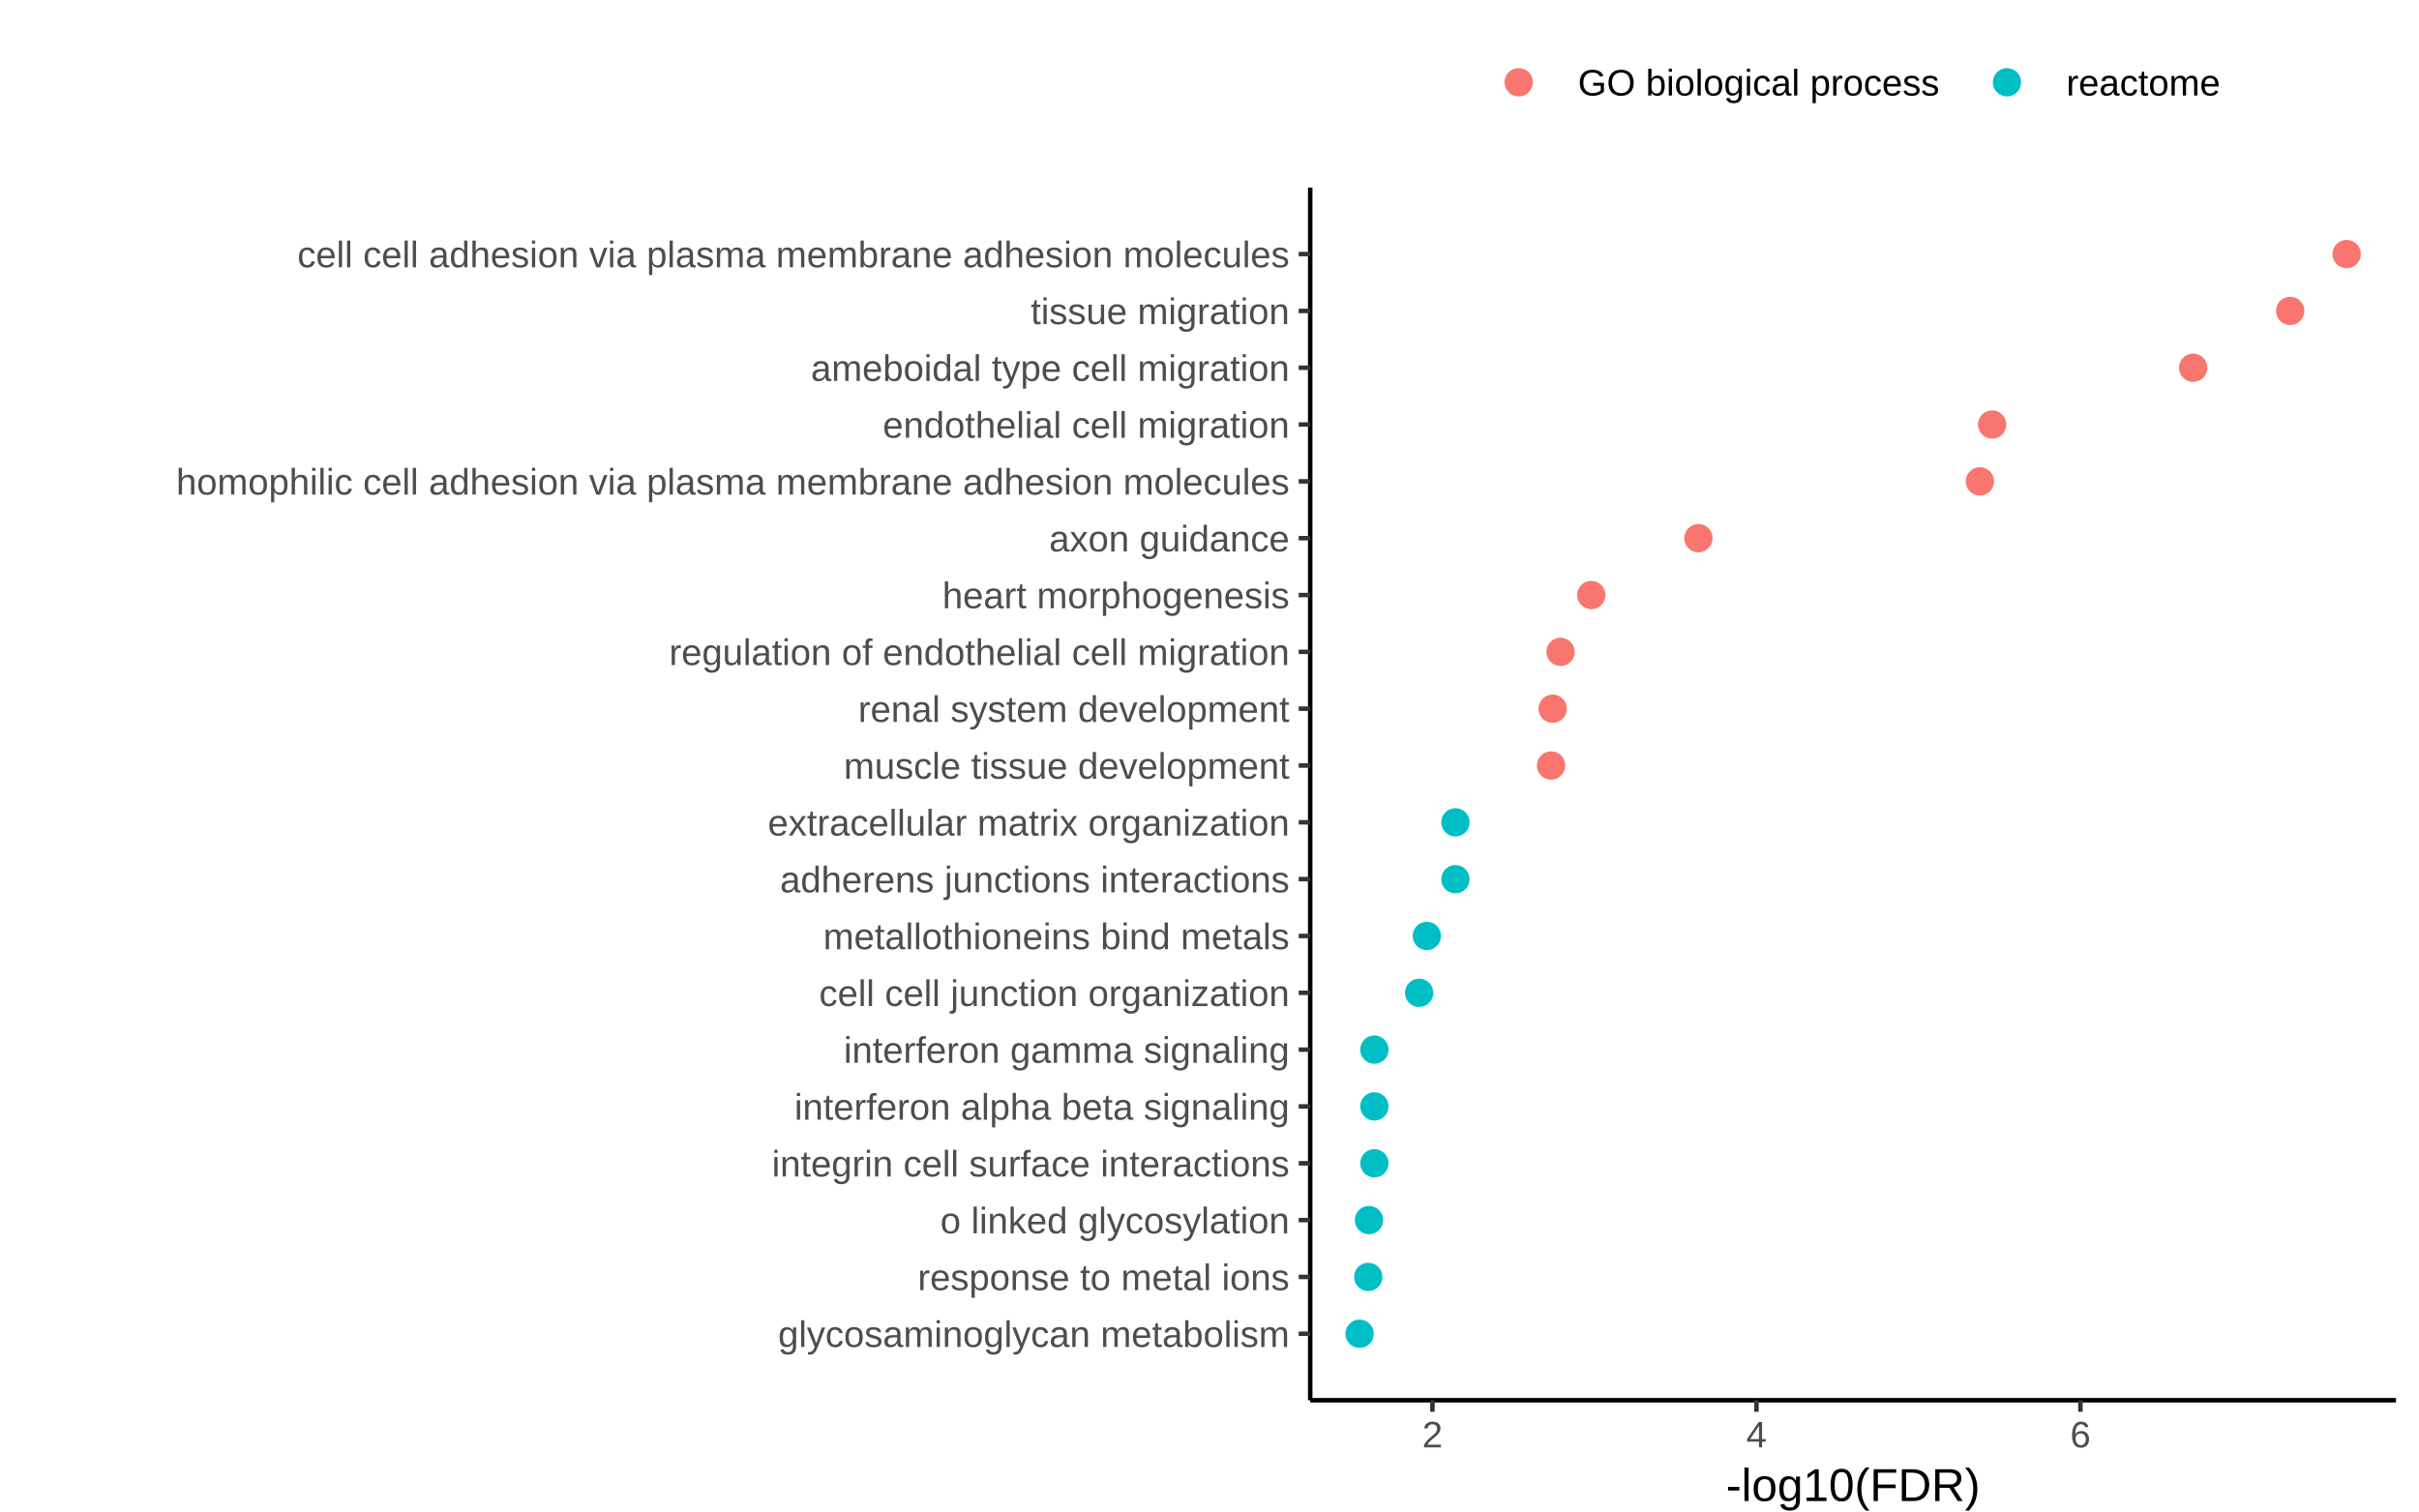
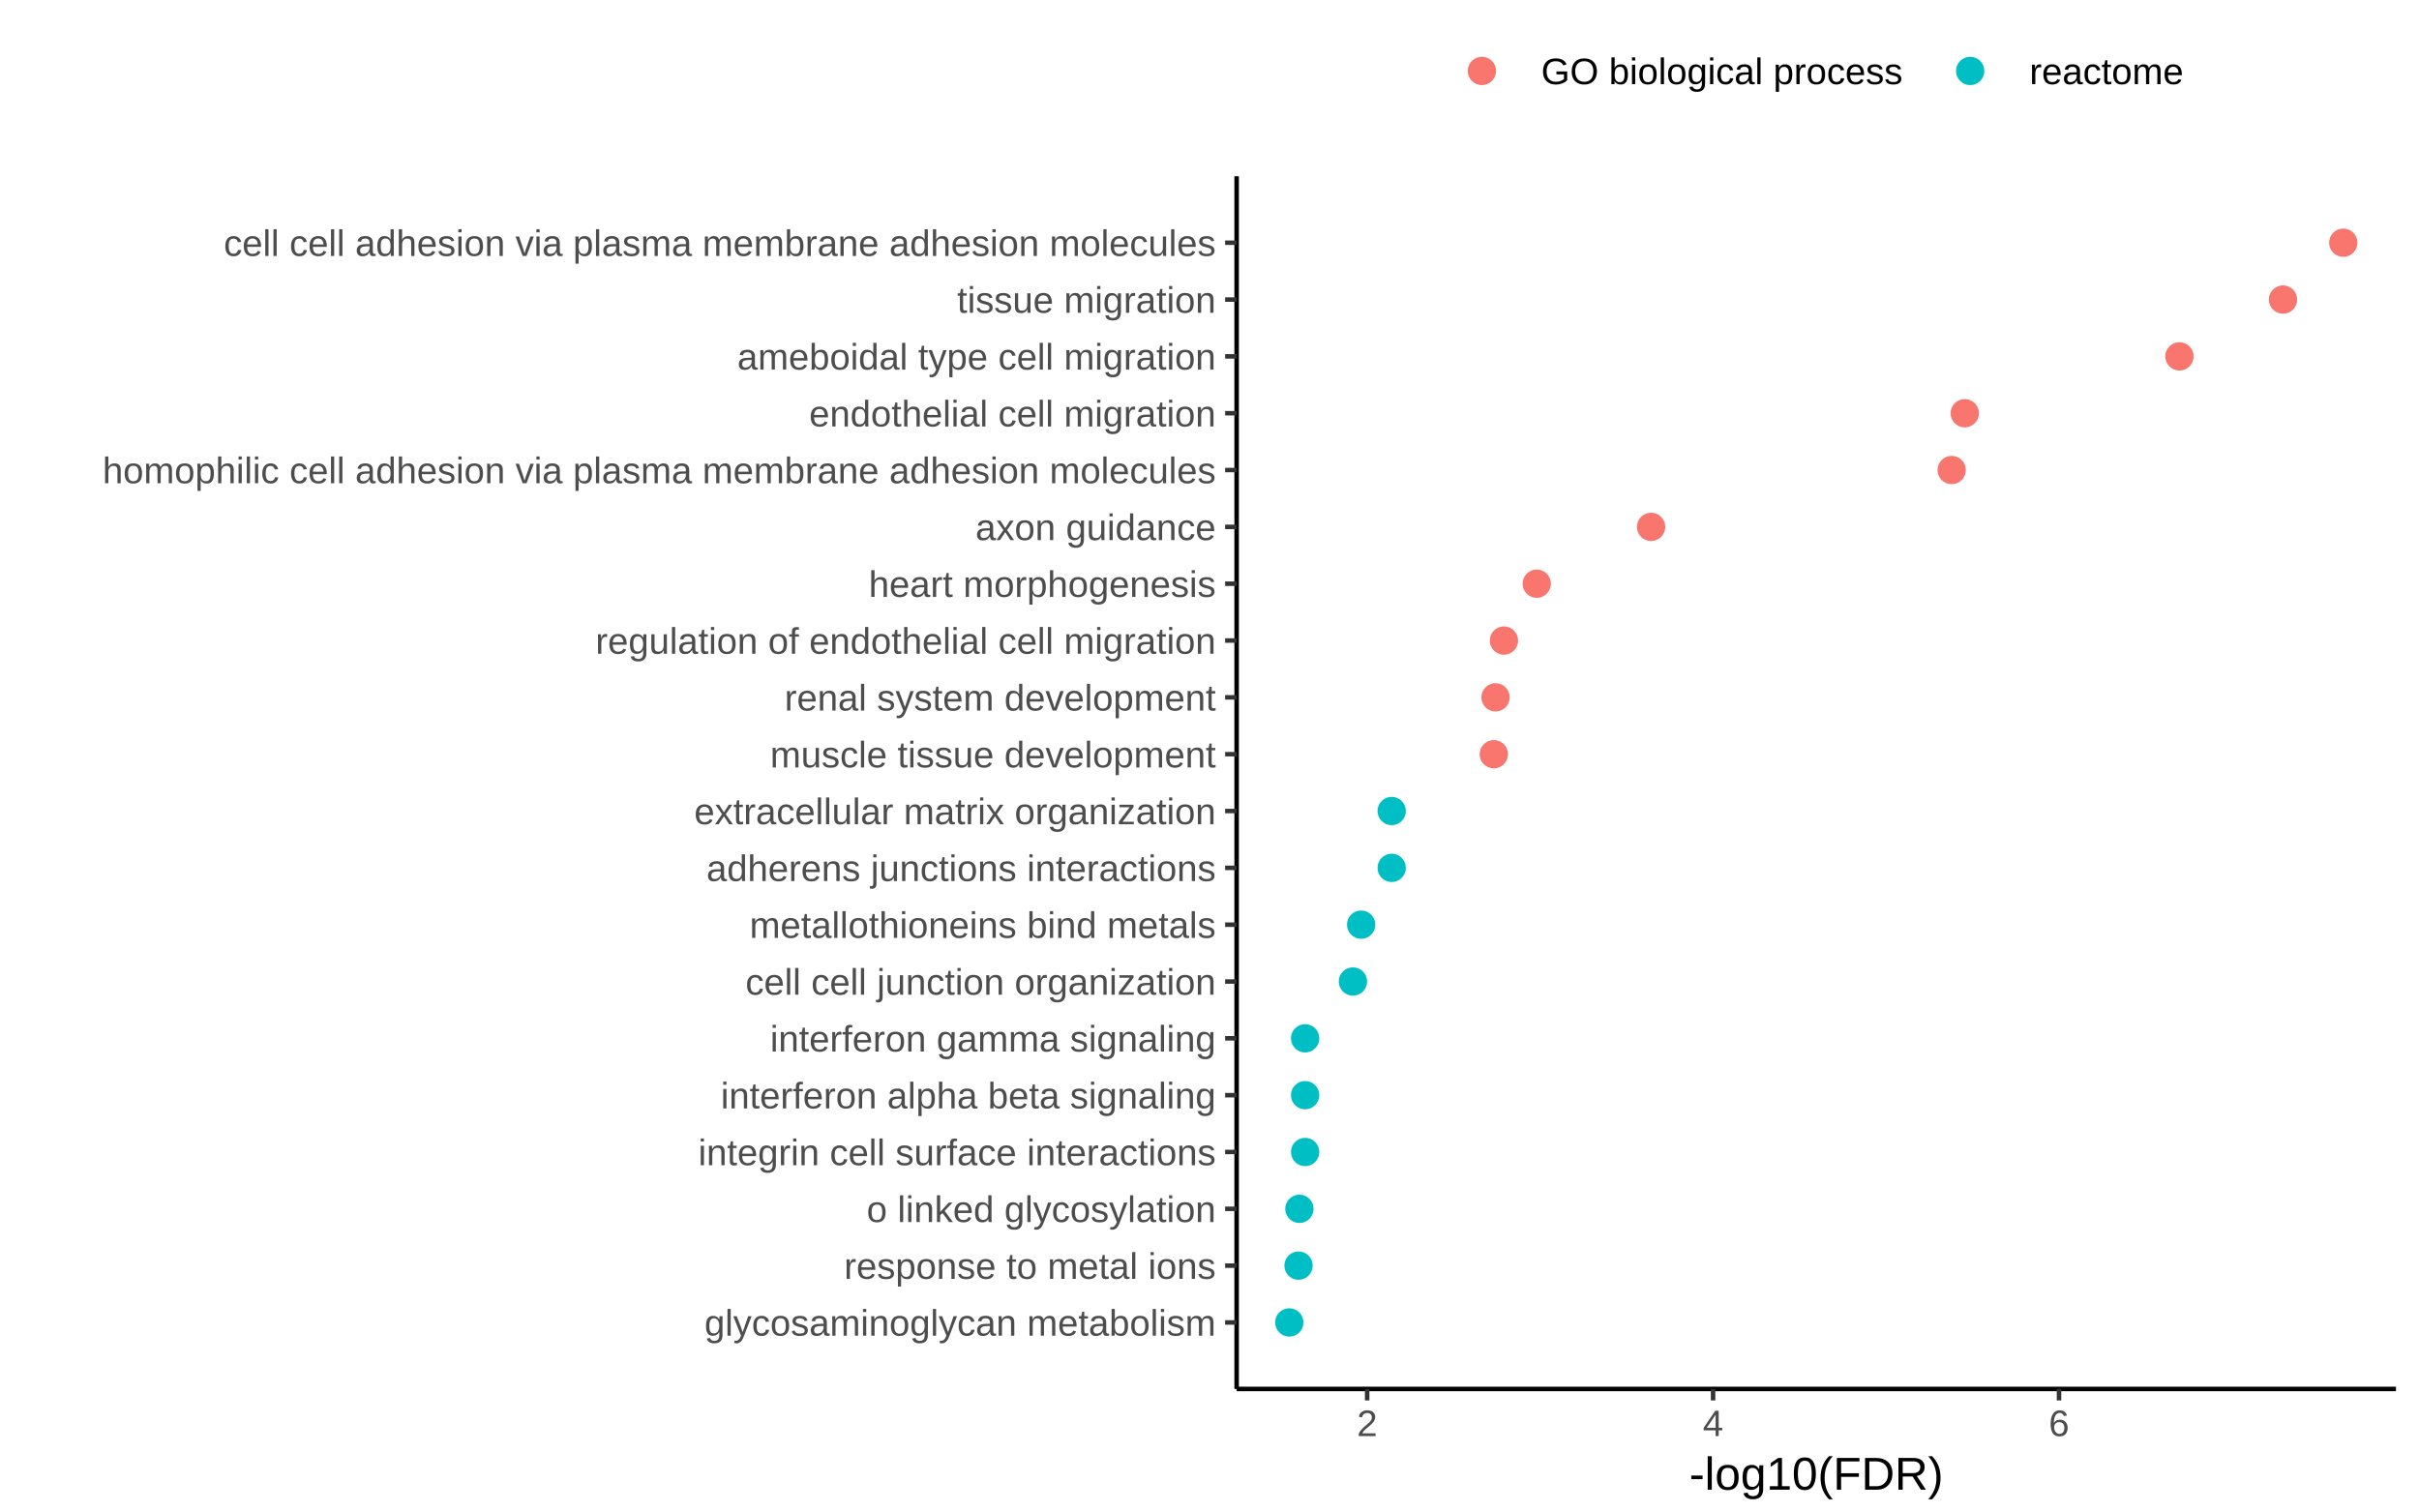
- <svg xmlns="http://www.w3.org/2000/svg" class="svglite" width="576.00pt" height="360.00pt" viewBox="0 0 576.00 360.00">
-   <defs>
-     <style type="text/css">
+ <svg xmlns="http://www.w3.org/2000/svg" width="576.00pt" height="360.00pt" viewBox="0 0 576.00 360.00">
+   <g class="svglite">
+     <defs>
+       <style type="text/css">
    .svglite line, .svglite polyline, .svglite polygon, .svglite path, .svglite rect, .svglite circle {
      fill: none;
      stroke: #000000;
      stroke-linecap: round;
      stroke-linejoin: round;
      stroke-miterlimit: 10.00;
    }
    .svglite text {
      white-space: pre;
    }
+     .svglite g.glyphgroup path {
+       fill: inherit;
+       stroke: none;
+     }
  </style>
-   </defs>
-   <rect width="100%" height="100%" style="stroke: none; fill: none;" />
-   <defs>
-     <clipPath id="cpMC4wMHw1NzYuMDB8MC4wMHwzNjAuMDA=">
-       <rect x="0.00" y="0.00" width="576.00" height="360.00" />
-     </clipPath>
-   </defs>
-   <g clip-path="url(#cpMC4wMHw1NzYuMDB8MC4wMHwzNjAuMDA=)">
-     <rect x="0.00" y="0.00" width="576.00" height="365.40" style="stroke-width: 1.07; stroke: none;" />
-   </g>
-   <defs>
-     <clipPath id="cpMzExLjk4fDU3MC41Mnw0NC42OHwzMzMuNTA=">
-       <rect x="311.98" y="44.68" width="258.54" height="288.82" />
-     </clipPath>
-   </defs>
-   <g clip-path="url(#cpMzExLjk4fDU3MC41Mnw0NC42OHwzMzMuNTA=)">
-     <rect x="311.98" y="44.68" width="258.54" height="288.82" style="stroke-width: 1.07; stroke: none;" />
-     <circle cx="323.74" cy="317.66" r="3.02" style="stroke-width: 0.71; stroke: #00BFC4; fill: #00BFC4;" />
-     <circle cx="325.80" cy="304.13" r="3.02" style="stroke-width: 0.71; stroke: #00BFC4; fill: #00BFC4;" />
-     <circle cx="325.98" cy="290.59" r="3.02" style="stroke-width: 0.71; stroke: #00BFC4; fill: #00BFC4;" />
-     <circle cx="327.26" cy="277.06" r="3.02" style="stroke-width: 0.71; stroke: #00BFC4; fill: #00BFC4;" />
-     <circle cx="327.26" cy="263.52" r="3.02" style="stroke-width: 0.71; stroke: #00BFC4; fill: #00BFC4;" />
-     <circle cx="327.26" cy="249.99" r="3.02" style="stroke-width: 0.71; stroke: #00BFC4; fill: #00BFC4;" />
-     <circle cx="337.92" cy="236.46" r="3.02" style="stroke-width: 0.71; stroke: #00BFC4; fill: #00BFC4;" />
-     <circle cx="339.75" cy="222.92" r="3.02" style="stroke-width: 0.71; stroke: #00BFC4; fill: #00BFC4;" />
-     <circle cx="346.56" cy="209.39" r="3.02" style="stroke-width: 0.71; stroke: #00BFC4; fill: #00BFC4;" />
-     <circle cx="346.56" cy="195.85" r="3.02" style="stroke-width: 0.71; stroke: #00BFC4; fill: #00BFC4;" />
-     <circle cx="369.34" cy="182.32" r="3.02" style="stroke-width: 0.71; stroke: #F8766D; fill: #F8766D;" />
-     <circle cx="369.72" cy="168.79" r="3.02" style="stroke-width: 0.71; stroke: #F8766D; fill: #F8766D;" />
-     <circle cx="371.59" cy="155.25" r="3.02" style="stroke-width: 0.71; stroke: #F8766D; fill: #F8766D;" />
-     <circle cx="378.91" cy="141.72" r="3.02" style="stroke-width: 0.71; stroke: #F8766D; fill: #F8766D;" />
-     <circle cx="404.42" cy="128.18" r="3.02" style="stroke-width: 0.71; stroke: #F8766D; fill: #F8766D;" />
-     <circle cx="471.44" cy="114.65" r="3.02" style="stroke-width: 0.71; stroke: #F8766D; fill: #F8766D;" />
-     <circle cx="474.36" cy="101.11" r="3.02" style="stroke-width: 0.71; stroke: #F8766D; fill: #F8766D;" />
-     <circle cx="522.23" cy="87.58" r="3.02" style="stroke-width: 0.71; stroke: #F8766D; fill: #F8766D;" />
-     <circle cx="545.33" cy="74.05" r="3.02" style="stroke-width: 0.71; stroke: #F8766D; fill: #F8766D;" />
-     <circle cx="558.77" cy="60.51" r="3.02" style="stroke-width: 0.71; stroke: #F8766D; fill: #F8766D;" />
-   </g>
-   <g clip-path="url(#cpMC4wMHw1NzYuMDB8MC4wMHwzNjAuMDA=)">
-     <polyline points="311.98,333.50 311.98,44.68 " style="stroke-width: 1.07; stroke-linecap: butt;" />
-     <text x="307.05" y="320.81" text-anchor="end" style="font-size: 8.80px;fill: #4D4D4D; font-family: &quot;Arial&quot;;" textLength="234.05px" lengthAdjust="spacingAndGlyphs">                                              glycosaminoglycan metabolism</text>
-     <text x="307.05" y="307.28" text-anchor="end" style="font-size: 8.80px;fill: #4D4D4D; font-family: &quot;Arial&quot;;" textLength="215.45px" lengthAdjust="spacingAndGlyphs">                                                    response to metal ions</text>
-     <text x="307.05" y="293.75" text-anchor="end" style="font-size: 8.80px;fill: #4D4D4D; font-family: &quot;Arial&quot;;" textLength="210.06px" lengthAdjust="spacingAndGlyphs">                                                    o linked glycosylation</text>
-     <text x="307.05" y="280.21" text-anchor="end" style="font-size: 8.80px;fill: #4D4D4D; font-family: &quot;Arial&quot;;" textLength="218.42px" lengthAdjust="spacingAndGlyphs">                                       integrin cell surface interactions</text>
-     <text x="307.05" y="266.68" text-anchor="end" style="font-size: 8.80px;fill: #4D4D4D; font-family: &quot;Arial&quot;;" textLength="220.41px" lengthAdjust="spacingAndGlyphs">                                          interferon alpha beta signaling</text>
-     <text x="307.05" y="253.14" text-anchor="end" style="font-size: 8.80px;fill: #4D4D4D; font-family: &quot;Arial&quot;;" textLength="223.29px" lengthAdjust="spacingAndGlyphs">                                                interferon gamma signaling</text>
-     <text x="307.05" y="239.61" text-anchor="end" style="font-size: 8.80px;fill: #4D4D4D; font-family: &quot;Arial&quot;;" textLength="214.50px" lengthAdjust="spacingAndGlyphs">                                          cell cell junction organization</text>
-     <text x="307.05" y="226.08" text-anchor="end" style="font-size: 8.80px;fill: #4D4D4D; font-family: &quot;Arial&quot;;" textLength="223.29px" lengthAdjust="spacingAndGlyphs">                                              metallothioneins bind metals</text>
-     <text x="307.05" y="212.54" text-anchor="end" style="font-size: 8.80px;fill: #4D4D4D; font-family: &quot;Arial&quot;;" textLength="223.82px" lengthAdjust="spacingAndGlyphs">                                          adherens junctions interactions</text>
-     <text x="307.05" y="199.01" text-anchor="end" style="font-size: 8.80px;fill: #4D4D4D; font-family: &quot;Arial&quot;;" textLength="221.84px" lengthAdjust="spacingAndGlyphs">                                        extracellular matrix organization</text>
-     <text x="307.05" y="185.47" text-anchor="end" style="font-size: 8.80px;fill: #4D4D4D; font-family: &quot;Arial&quot;;" textLength="225.73px" lengthAdjust="spacingAndGlyphs">                                                 muscle tissue development</text>
-     <text x="307.05" y="171.94" text-anchor="end" style="font-size: 8.80px;fill: #4D4D4D; font-family: &quot;Arial&quot;;" textLength="224.75px" lengthAdjust="spacingAndGlyphs">                                                  renal system development</text>
-     <text x="307.05" y="158.40" text-anchor="end" style="font-size: 8.80px;fill: #4D4D4D; font-family: &quot;Arial&quot;;" textLength="228.25px" lengthAdjust="spacingAndGlyphs">                                 regulation of endothelial cell migration</text>
-     <text x="307.05" y="144.87" text-anchor="end" style="font-size: 8.80px;fill: #4D4D4D; font-family: &quot;Arial&quot;;" textLength="219.36px" lengthAdjust="spacingAndGlyphs">                                                        heart morphogenesis</text>
-     <text x="307.05" y="131.34" text-anchor="end" style="font-size: 8.80px;fill: #4D4D4D; font-family: &quot;Arial&quot;;" textLength="208.58px" lengthAdjust="spacingAndGlyphs">                                                              axon guidance</text>
-     <text x="307.05" y="117.80" text-anchor="end" style="font-size: 8.80px;fill: #4D4D4D; font-family: &quot;Arial&quot;;" textLength="282.18px" lengthAdjust="spacingAndGlyphs">       homophilic cell adhesion via plasma membrane adhesion molecules</text>
-     <text x="307.05" y="104.27" text-anchor="end" style="font-size: 8.80px;fill: #4D4D4D; font-family: &quot;Arial&quot;;" textLength="213.99px" lengthAdjust="spacingAndGlyphs">                                                endothelial cell migration</text>
-     <text x="307.05" y="90.73" text-anchor="end" style="font-size: 8.80px;fill: #4D4D4D; font-family: &quot;Arial&quot;;" textLength="223.78px" lengthAdjust="spacingAndGlyphs">                                             ameboidal type cell migration</text>
-     <text x="307.05" y="77.20" text-anchor="end" style="font-size: 8.80px;fill: #4D4D4D; font-family: &quot;Arial&quot;;" textLength="205.62px" lengthAdjust="spacingAndGlyphs">                                                           tissue migration</text>
-     <text x="307.05" y="63.67" text-anchor="end" style="font-size: 8.80px;fill: #4D4D4D; font-family: &quot;Arial&quot;;" textLength="270.40px" lengthAdjust="spacingAndGlyphs">              cell cell adhesion via plasma membrane adhesion molecules</text>
-     <polyline points="309.24,317.66 311.98,317.66 " style="stroke-width: 1.07; stroke: #333333; stroke-linecap: butt;" />
-     <polyline points="309.24,304.13 311.98,304.13 " style="stroke-width: 1.07; stroke: #333333; stroke-linecap: butt;" />
-     <polyline points="309.24,290.59 311.98,290.59 " style="stroke-width: 1.07; stroke: #333333; stroke-linecap: butt;" />
-     <polyline points="309.24,277.06 311.98,277.06 " style="stroke-width: 1.07; stroke: #333333; stroke-linecap: butt;" />
-     <polyline points="309.24,263.52 311.98,263.52 " style="stroke-width: 1.07; stroke: #333333; stroke-linecap: butt;" />
-     <polyline points="309.24,249.99 311.98,249.99 " style="stroke-width: 1.07; stroke: #333333; stroke-linecap: butt;" />
-     <polyline points="309.24,236.46 311.98,236.46 " style="stroke-width: 1.07; stroke: #333333; stroke-linecap: butt;" />
-     <polyline points="309.24,222.92 311.98,222.92 " style="stroke-width: 1.07; stroke: #333333; stroke-linecap: butt;" />
-     <polyline points="309.24,209.39 311.98,209.39 " style="stroke-width: 1.07; stroke: #333333; stroke-linecap: butt;" />
-     <polyline points="309.24,195.85 311.98,195.85 " style="stroke-width: 1.07; stroke: #333333; stroke-linecap: butt;" />
-     <polyline points="309.24,182.32 311.98,182.32 " style="stroke-width: 1.07; stroke: #333333; stroke-linecap: butt;" />
-     <polyline points="309.24,168.79 311.98,168.79 " style="stroke-width: 1.07; stroke: #333333; stroke-linecap: butt;" />
-     <polyline points="309.24,155.25 311.98,155.25 " style="stroke-width: 1.07; stroke: #333333; stroke-linecap: butt;" />
-     <polyline points="309.24,141.72 311.98,141.72 " style="stroke-width: 1.07; stroke: #333333; stroke-linecap: butt;" />
-     <polyline points="309.24,128.18 311.98,128.18 " style="stroke-width: 1.07; stroke: #333333; stroke-linecap: butt;" />
-     <polyline points="309.24,114.65 311.98,114.65 " style="stroke-width: 1.07; stroke: #333333; stroke-linecap: butt;" />
-     <polyline points="309.24,101.11 311.98,101.11 " style="stroke-width: 1.07; stroke: #333333; stroke-linecap: butt;" />
-     <polyline points="309.24,87.58 311.98,87.58 " style="stroke-width: 1.07; stroke: #333333; stroke-linecap: butt;" />
-     <polyline points="309.24,74.05 311.98,74.05 " style="stroke-width: 1.07; stroke: #333333; stroke-linecap: butt;" />
-     <polyline points="309.24,60.51 311.98,60.51 " style="stroke-width: 1.07; stroke: #333333; stroke-linecap: butt;" />
-     <polyline points="311.98,333.50 570.52,333.50 " style="stroke-width: 1.07; stroke-linecap: butt;" />
-     <polyline points="341.09,336.24 341.09,333.50 " style="stroke-width: 1.07; stroke: #333333; stroke-linecap: butt;" />
-     <polyline points="418.24,336.24 418.24,333.50 " style="stroke-width: 1.07; stroke: #333333; stroke-linecap: butt;" />
-     <polyline points="495.38,336.24 495.38,333.50 " style="stroke-width: 1.07; stroke: #333333; stroke-linecap: butt;" />
-     <text x="341.09" y="344.73" text-anchor="middle" style="font-size: 8.80px;fill: #4D4D4D; font-family: &quot;Arial&quot;;" textLength="4.90px" lengthAdjust="spacingAndGlyphs">2</text>
-     <text x="418.24" y="344.73" text-anchor="middle" style="font-size: 8.80px;fill: #4D4D4D; font-family: &quot;Arial&quot;;" textLength="4.90px" lengthAdjust="spacingAndGlyphs">4</text>
-     <text x="495.38" y="344.73" text-anchor="middle" style="font-size: 8.80px;fill: #4D4D4D; font-family: &quot;Arial&quot;;" textLength="4.90px" lengthAdjust="spacingAndGlyphs">6</text>
-     <text x="441.25" y="357.50" text-anchor="middle" style="font-size: 11.00px; font-family: &quot;Arial&quot;;" textLength="60.52px" lengthAdjust="spacingAndGlyphs">-log10(FDR)</text>
-     <rect x="347.50" y="5.48" width="187.50" height="28.24" style="stroke-width: 1.07; stroke: none;" />
-     <rect x="352.98" y="10.96" width="17.28" height="17.28" style="stroke-width: 1.07; stroke: none;" />
-     <circle cx="361.62" cy="19.60" r="3.02" style="stroke-width: 0.71; stroke: #F8766D; fill: #F8766D;" />
-     <rect x="469.25" y="10.96" width="17.28" height="17.28" style="stroke-width: 1.07; stroke: none;" />
-     <circle cx="477.89" cy="19.60" r="3.02" style="stroke-width: 0.71; stroke: #00BFC4; fill: #00BFC4;" />
-     <text x="375.74" y="22.75" style="font-size: 8.80px; font-family: &quot;Arial&quot;;" textLength="86.06px" lengthAdjust="spacingAndGlyphs">GO biological process</text>
-     <text x="492.01" y="22.75" style="font-size: 8.80px; font-family: &quot;Arial&quot;;" textLength="36.68px" lengthAdjust="spacingAndGlyphs">reactome</text>
+     </defs>
+     <rect width="100%" height="100%" style="stroke: none; fill: none;" />
+     <defs>
+       <clipPath id="cpMC4wMHw1NzYuMDB8MC4wMHwzNjAuMDA=">
+         <rect x="0.00" y="0.00" width="576.00" height="360.00" />
+       </clipPath>
+     </defs>
+     <g clip-path="url(#cpMC4wMHw1NzYuMDB8MC4wMHwzNjAuMDA=)">
+       <rect x="0.00" y="-2.70" width="576.00" height="365.40" style="stroke-width: 1.07; stroke: none;" />
+     </g>
+     <defs>
+       <clipPath id="cpMjk0LjQ2fDU3MC41Mnw0MS45OHwzMzAuODE=">
+         <rect x="294.46" y="41.98" width="276.07" height="288.83" />
+       </clipPath>
+     </defs>
+     <g clip-path="url(#cpMjk0LjQ2fDU3MC41Mnw0MS45OHwzMzAuODE=)">
+       <rect x="294.46" y="41.98" width="276.07" height="288.83" style="stroke-width: 1.07; stroke: none;" />
+       <circle cx="307.00" cy="314.97" r="3.02" style="stroke-width: 0.71; stroke: #00BFC4; fill: #00BFC4;" />
+       <circle cx="309.20" cy="301.44" r="3.02" style="stroke-width: 0.71; stroke: #00BFC4; fill: #00BFC4;" />
+       <circle cx="309.41" cy="287.91" r="3.02" style="stroke-width: 0.71; stroke: #00BFC4; fill: #00BFC4;" />
+       <circle cx="310.77" cy="274.37" r="3.02" style="stroke-width: 0.71; stroke: #00BFC4; fill: #00BFC4;" />
+       <circle cx="310.77" cy="260.84" r="3.02" style="stroke-width: 0.71; stroke: #00BFC4; fill: #00BFC4;" />
+       <circle cx="310.77" cy="247.30" r="3.02" style="stroke-width: 0.71; stroke: #00BFC4; fill: #00BFC4;" />
+       <circle cx="322.15" cy="233.77" r="3.02" style="stroke-width: 0.71; stroke: #00BFC4; fill: #00BFC4;" />
+       <circle cx="324.11" cy="220.23" r="3.02" style="stroke-width: 0.71; stroke: #00BFC4; fill: #00BFC4;" />
+       <circle cx="331.38" cy="206.70" r="3.02" style="stroke-width: 0.71; stroke: #00BFC4; fill: #00BFC4;" />
+       <circle cx="331.38" cy="193.16" r="3.02" style="stroke-width: 0.71; stroke: #00BFC4; fill: #00BFC4;" />
+       <circle cx="355.70" cy="179.63" r="3.02" style="stroke-width: 0.71; stroke: #F8766D; fill: #F8766D;" />
+       <circle cx="356.11" cy="166.09" r="3.02" style="stroke-width: 0.71; stroke: #F8766D; fill: #F8766D;" />
+       <circle cx="358.11" cy="152.56" r="3.02" style="stroke-width: 0.71; stroke: #F8766D; fill: #F8766D;" />
+       <circle cx="365.92" cy="139.02" r="3.02" style="stroke-width: 0.71; stroke: #F8766D; fill: #F8766D;" />
+       <circle cx="393.15" cy="125.49" r="3.02" style="stroke-width: 0.71; stroke: #F8766D; fill: #F8766D;" />
+       <circle cx="464.72" cy="111.95" r="3.02" style="stroke-width: 0.71; stroke: #F8766D; fill: #F8766D;" />
+       <circle cx="467.84" cy="98.42" r="3.02" style="stroke-width: 0.71; stroke: #F8766D; fill: #F8766D;" />
+       <circle cx="518.96" cy="84.88" r="3.02" style="stroke-width: 0.71; stroke: #F8766D; fill: #F8766D;" />
+       <circle cx="543.62" cy="71.35" r="3.02" style="stroke-width: 0.71; stroke: #F8766D; fill: #F8766D;" />
+       <circle cx="557.97" cy="57.81" r="3.02" style="stroke-width: 0.71; stroke: #F8766D; fill: #F8766D;" />
+     </g>
+     <g clip-path="url(#cpMC4wMHw1NzYuMDB8MC4wMHwzNjAuMDA=)">
+       <polyline points="294.46,330.81 294.46,41.98 " style="stroke-width: 1.07; stroke-linecap: butt;" />
+       <text x="289.52" y="318.12" text-anchor="end" style="font-size: 8.80px;fill: #4D4D4D; font-family: &quot;Arial&quot;;" textLength="121.75px" lengthAdjust="spacingAndGlyphs">glycosaminoglycan metabolism</text>
+       <text x="289.52" y="304.59" text-anchor="end" style="font-size: 8.80px;fill: #4D4D4D; font-family: &quot;Arial&quot;;" textLength="88.47px" lengthAdjust="spacingAndGlyphs">response to metal ions</text>
+       <text x="289.52" y="291.06" text-anchor="end" style="font-size: 8.80px;fill: #4D4D4D; font-family: &quot;Arial&quot;;" textLength="83.12px" lengthAdjust="spacingAndGlyphs">o linked glycosylation</text>
+       <text x="289.52" y="277.52" text-anchor="end" style="font-size: 8.80px;fill: #4D4D4D; font-family: &quot;Arial&quot;;" textLength="123.16px" lengthAdjust="spacingAndGlyphs">integrin cell surface interactions</text>
+       <text x="289.52" y="263.99" text-anchor="end" style="font-size: 8.80px;fill: #4D4D4D; font-family: &quot;Arial&quot;;" textLength="117.78px" lengthAdjust="spacingAndGlyphs">interferon alpha beta signaling</text>
+       <text x="289.52" y="250.45" text-anchor="end" style="font-size: 8.80px;fill: #4D4D4D; font-family: &quot;Arial&quot;;" textLength="106.05px" lengthAdjust="spacingAndGlyphs">interferon gamma signaling</text>
+       <text x="289.52" y="236.92" text-anchor="end" style="font-size: 8.80px;fill: #4D4D4D; font-family: &quot;Arial&quot;;" textLength="111.94px" lengthAdjust="spacingAndGlyphs">cell cell junction organization</text>
+       <text x="289.52" y="223.38" text-anchor="end" style="font-size: 8.80px;fill: #4D4D4D; font-family: &quot;Arial&quot;;" textLength="110.95px" lengthAdjust="spacingAndGlyphs">metallothioneins bind metals</text>
+       <text x="289.52" y="209.85" text-anchor="end" style="font-size: 8.80px;fill: #4D4D4D; font-family: &quot;Arial&quot;;" textLength="121.23px" lengthAdjust="spacingAndGlyphs">adherens junctions interactions</text>
+       <text x="289.52" y="196.31" text-anchor="end" style="font-size: 8.80px;fill: #4D4D4D; font-family: &quot;Arial&quot;;" textLength="124.12px" lengthAdjust="spacingAndGlyphs">extracellular matrix organization</text>
+       <text x="289.52" y="182.78" text-anchor="end" style="font-size: 8.80px;fill: #4D4D4D; font-family: &quot;Arial&quot;;" textLength="106.09px" lengthAdjust="spacingAndGlyphs">muscle tissue development</text>
+       <text x="289.52" y="169.24" text-anchor="end" style="font-size: 8.80px;fill: #4D4D4D; font-family: &quot;Arial&quot;;" textLength="102.66px" lengthAdjust="spacingAndGlyphs">renal system development</text>
+       <text x="289.52" y="155.71" text-anchor="end" style="font-size: 8.80px;fill: #4D4D4D; font-family: &quot;Arial&quot;;" textLength="147.58px" lengthAdjust="spacingAndGlyphs">regulation of endothelial cell migration</text>
+       <text x="289.52" y="142.17" text-anchor="end" style="font-size: 8.80px;fill: #4D4D4D; font-family: &quot;Arial&quot;;" textLength="82.61px" lengthAdjust="spacingAndGlyphs">heart morphogenesis</text>
+       <text x="289.52" y="128.64" text-anchor="end" style="font-size: 8.80px;fill: #4D4D4D; font-family: &quot;Arial&quot;;" textLength="57.22px" lengthAdjust="spacingAndGlyphs">axon guidance</text>
+       <text x="289.52" y="115.10" text-anchor="end" style="font-size: 8.80px;fill: #4D4D4D; font-family: &quot;Arial&quot;;" textLength="264.97px" lengthAdjust="spacingAndGlyphs">homophilic cell adhesion via plasma membrane adhesion molecules</text>
+       <text x="289.52" y="101.57" text-anchor="end" style="font-size: 8.80px;fill: #4D4D4D; font-family: &quot;Arial&quot;;" textLength="96.77px" lengthAdjust="spacingAndGlyphs">endothelial cell migration</text>
+       <text x="289.52" y="88.03" text-anchor="end" style="font-size: 8.80px;fill: #4D4D4D; font-family: &quot;Arial&quot;;" textLength="113.88px" lengthAdjust="spacingAndGlyphs">ameboidal type cell migration</text>
+       <text x="289.52" y="74.50" text-anchor="end" style="font-size: 8.80px;fill: #4D4D4D; font-family: &quot;Arial&quot;;" textLength="61.58px" lengthAdjust="spacingAndGlyphs">tissue migration</text>
+       <text x="289.52" y="60.96" text-anchor="end" style="font-size: 8.80px;fill: #4D4D4D; font-family: &quot;Arial&quot;;" textLength="236.12px" lengthAdjust="spacingAndGlyphs">cell cell adhesion via plasma membrane adhesion molecules</text>
+       <polyline points="291.72,314.97 294.46,314.97 " style="stroke-width: 1.07; stroke: #333333; stroke-linecap: butt;" />
+       <polyline points="291.72,301.44 294.46,301.44 " style="stroke-width: 1.07; stroke: #333333; stroke-linecap: butt;" />
+       <polyline points="291.72,287.91 294.46,287.91 " style="stroke-width: 1.07; stroke: #333333; stroke-linecap: butt;" />
+       <polyline points="291.72,274.37 294.46,274.37 " style="stroke-width: 1.07; stroke: #333333; stroke-linecap: butt;" />
+       <polyline points="291.72,260.84 294.46,260.84 " style="stroke-width: 1.07; stroke: #333333; stroke-linecap: butt;" />
+       <polyline points="291.72,247.30 294.46,247.30 " style="stroke-width: 1.07; stroke: #333333; stroke-linecap: butt;" />
+       <polyline points="291.72,233.77 294.46,233.77 " style="stroke-width: 1.07; stroke: #333333; stroke-linecap: butt;" />
+       <polyline points="291.72,220.23 294.46,220.23 " style="stroke-width: 1.07; stroke: #333333; stroke-linecap: butt;" />
+       <polyline points="291.72,206.70 294.46,206.70 " style="stroke-width: 1.07; stroke: #333333; stroke-linecap: butt;" />
+       <polyline points="291.72,193.16 294.46,193.16 " style="stroke-width: 1.07; stroke: #333333; stroke-linecap: butt;" />
+       <polyline points="291.72,179.63 294.46,179.63 " style="stroke-width: 1.07; stroke: #333333; stroke-linecap: butt;" />
+       <polyline points="291.72,166.09 294.46,166.09 " style="stroke-width: 1.07; stroke: #333333; stroke-linecap: butt;" />
+       <polyline points="291.72,152.56 294.46,152.56 " style="stroke-width: 1.07; stroke: #333333; stroke-linecap: butt;" />
+       <polyline points="291.72,139.02 294.46,139.02 " style="stroke-width: 1.07; stroke: #333333; stroke-linecap: butt;" />
+       <polyline points="291.72,125.49 294.46,125.49 " style="stroke-width: 1.07; stroke: #333333; stroke-linecap: butt;" />
+       <polyline points="291.72,111.95 294.46,111.95 " style="stroke-width: 1.07; stroke: #333333; stroke-linecap: butt;" />
+       <polyline points="291.72,98.42 294.46,98.42 " style="stroke-width: 1.07; stroke: #333333; stroke-linecap: butt;" />
+       <polyline points="291.72,84.88 294.46,84.88 " style="stroke-width: 1.07; stroke: #333333; stroke-linecap: butt;" />
+       <polyline points="291.72,71.35 294.46,71.35 " style="stroke-width: 1.07; stroke: #333333; stroke-linecap: butt;" />
+       <polyline points="291.72,57.81 294.46,57.81 " style="stroke-width: 1.07; stroke: #333333; stroke-linecap: butt;" />
+       <polyline points="294.46,330.81 570.52,330.81 " style="stroke-width: 1.07; stroke-linecap: butt;" />
+       <polyline points="325.54,333.55 325.54,330.81 " style="stroke-width: 1.07; stroke: #333333; stroke-linecap: butt;" />
+       <polyline points="407.91,333.55 407.91,330.81 " style="stroke-width: 1.07; stroke: #333333; stroke-linecap: butt;" />
+       <polyline points="490.28,333.55 490.28,330.81 " style="stroke-width: 1.07; stroke: #333333; stroke-linecap: butt;" />
+       <text x="325.54" y="342.04" text-anchor="middle" style="font-size: 8.80px;fill: #4D4D4D; font-family: &quot;Arial&quot;;" textLength="4.89px" lengthAdjust="spacingAndGlyphs">2</text>
+       <text x="407.91" y="342.04" text-anchor="middle" style="font-size: 8.80px;fill: #4D4D4D; font-family: &quot;Arial&quot;;" textLength="4.89px" lengthAdjust="spacingAndGlyphs">4</text>
+       <text x="490.28" y="342.04" text-anchor="middle" style="font-size: 8.80px;fill: #4D4D4D; font-family: &quot;Arial&quot;;" textLength="4.89px" lengthAdjust="spacingAndGlyphs">6</text>
+       <text x="432.49" y="354.80" text-anchor="middle" style="font-size: 11.00px; font-family: &quot;Arial&quot;;" textLength="60.50px" lengthAdjust="spacingAndGlyphs">-log10(FDR)</text>
+       <rect x="338.74" y="2.78" width="187.50" height="28.24" style="stroke-width: 1.07; stroke: none;" />
+       <rect x="344.22" y="8.26" width="17.28" height="17.28" style="stroke-width: 1.07; stroke: none;" />
+       <circle cx="352.86" cy="16.90" r="3.02" style="stroke-width: 0.71; stroke: #F8766D; fill: #F8766D;" />
+       <rect x="460.49" y="8.26" width="17.28" height="17.28" style="stroke-width: 1.07; stroke: none;" />
+       <circle cx="469.13" cy="16.90" r="3.02" style="stroke-width: 0.71; stroke: #00BFC4; fill: #00BFC4;" />
+       <text x="366.98" y="20.05" style="font-size: 8.80px; font-family: &quot;Arial&quot;;" textLength="86.05px" lengthAdjust="spacingAndGlyphs">GO biological process</text>
+       <text x="483.25" y="20.05" style="font-size: 8.80px; font-family: &quot;Arial&quot;;" textLength="36.66px" lengthAdjust="spacingAndGlyphs">reactome</text>
+     </g>
  </g>
</svg>
